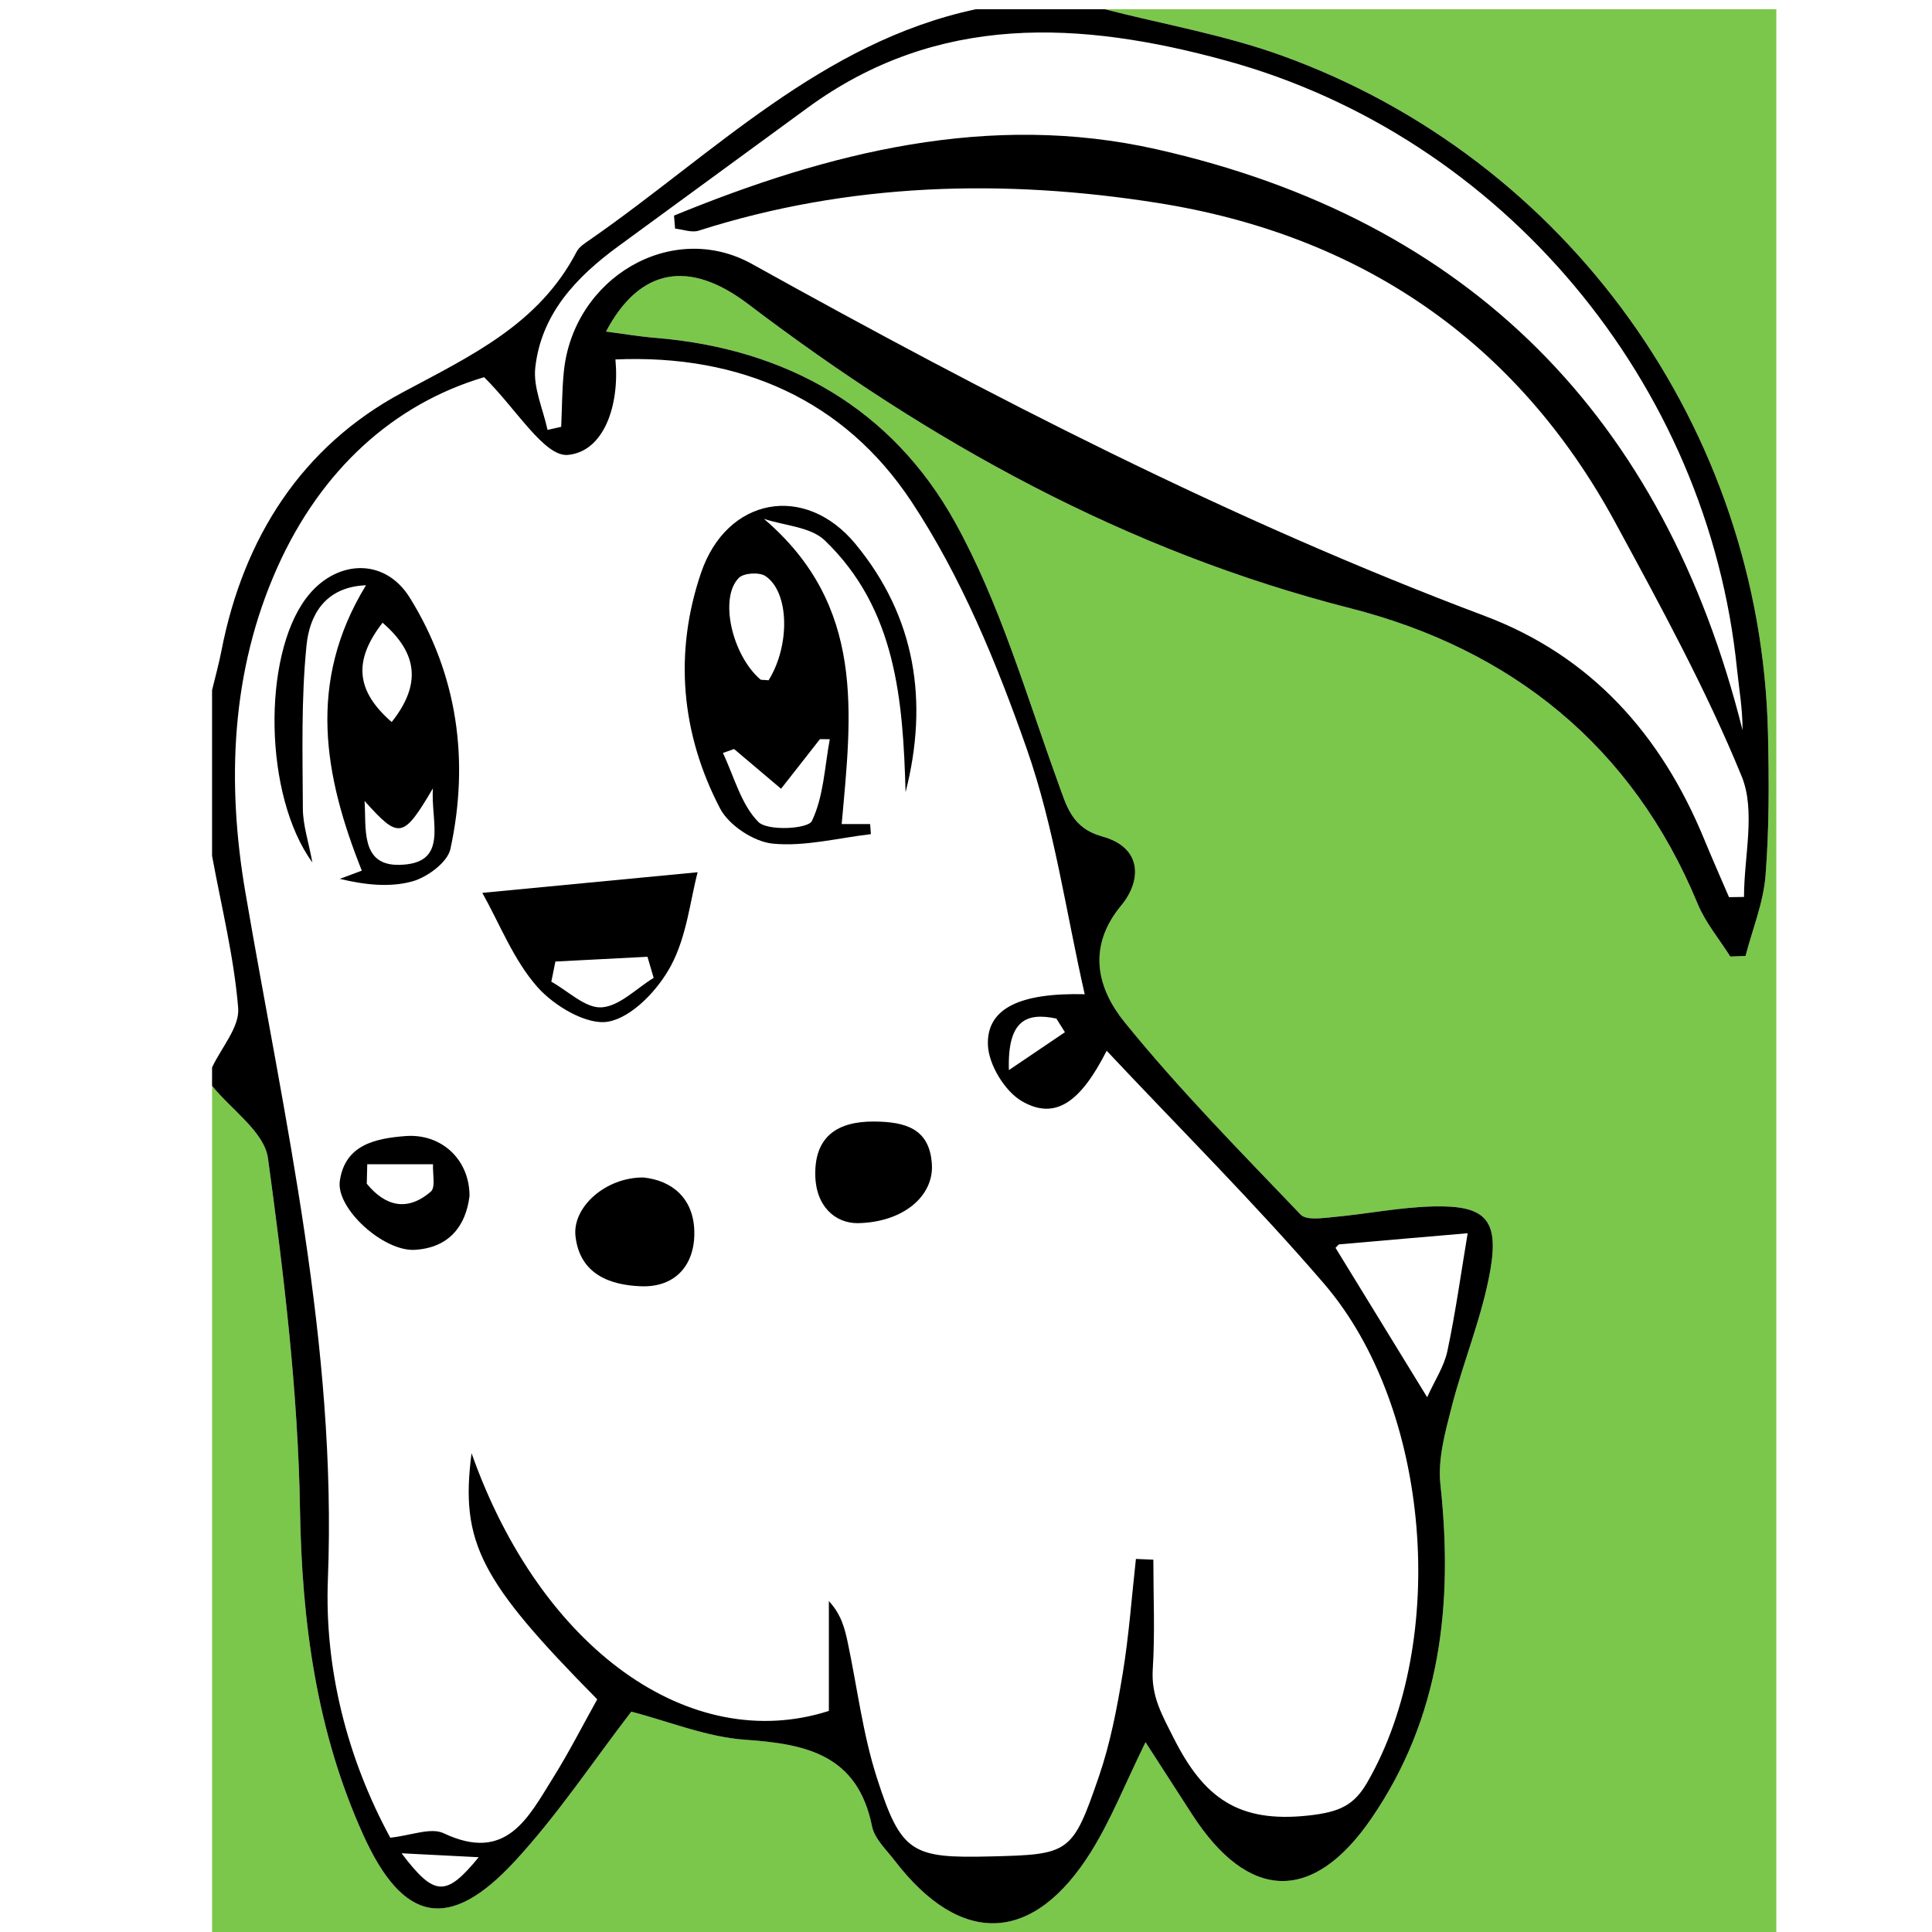
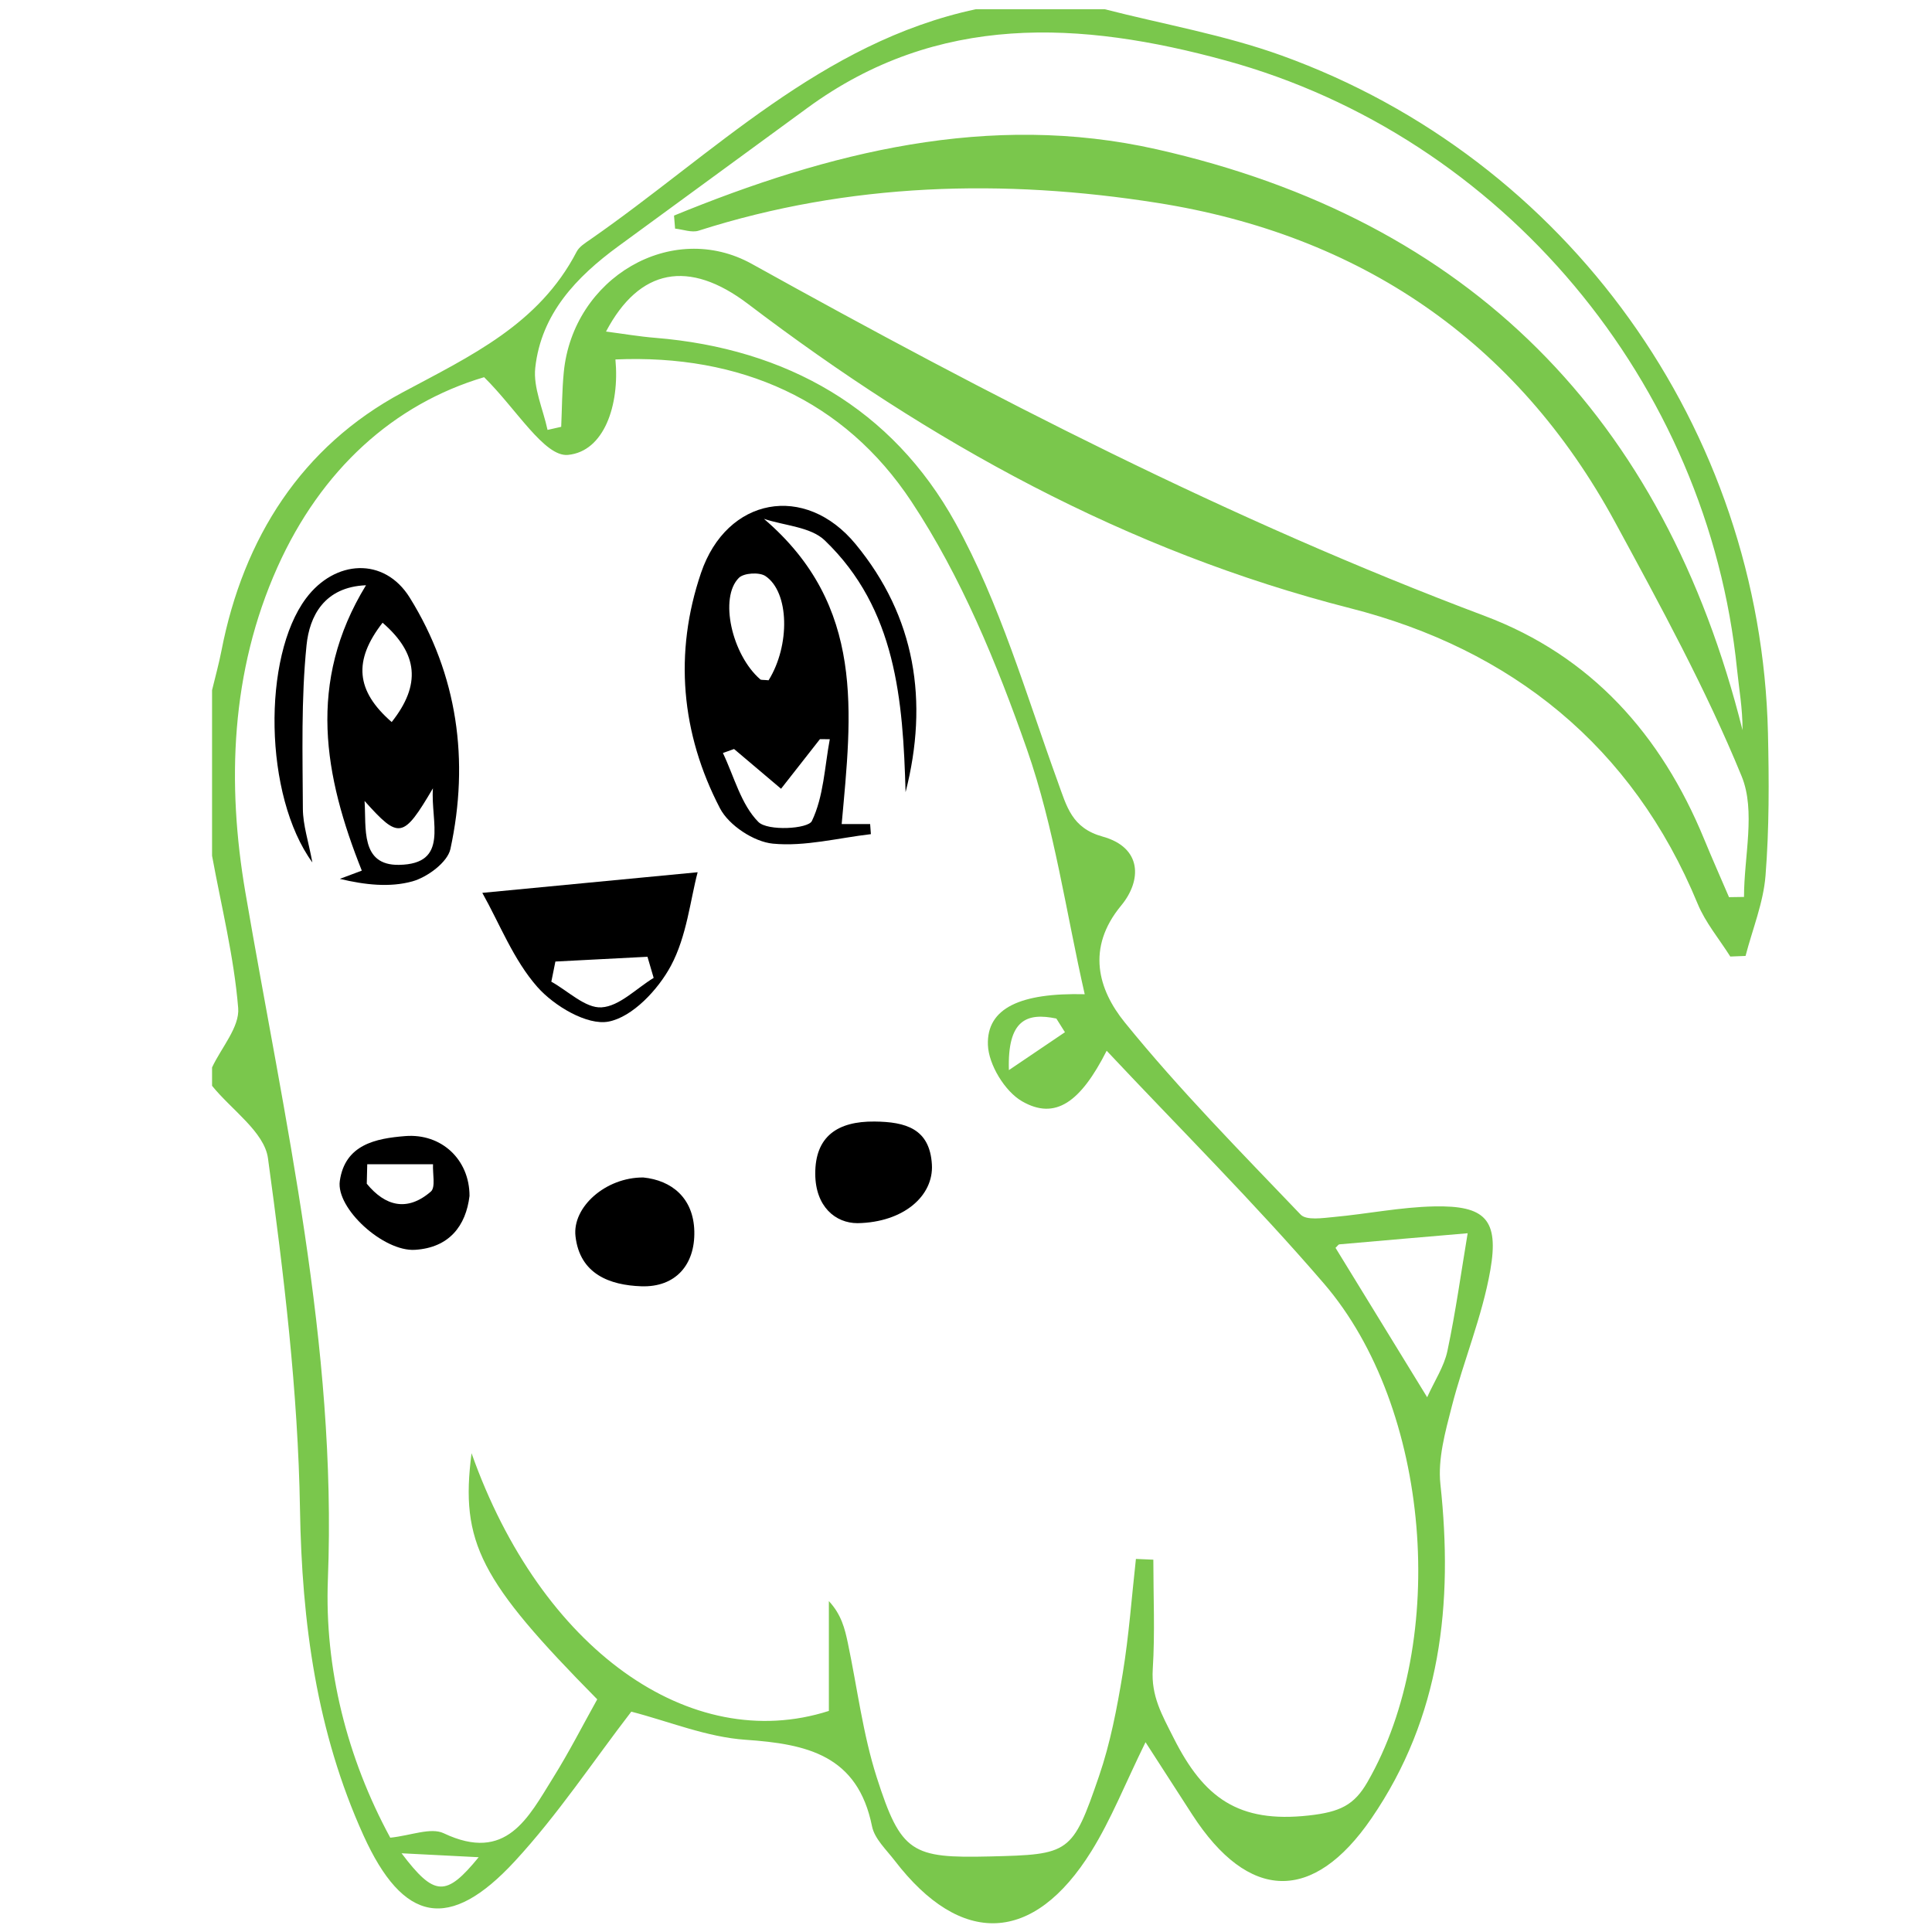
<svg xmlns="http://www.w3.org/2000/svg" version="1.1" id="Layer_1" x="0px" y="0px" width="200px" height="200px" viewBox="0 0 200 200" enable-background="new 0 0 200 200" xml:space="preserve">
  <g>
-     <path fill="#7AC74C" d="M114.35,0.953c23.179,0,46.356,0,69.535,0c0,66.678,0,133.356,0,200.035c-53.977,0-107.955,0-161.932,0   c0-29.529,0-59.058,0-88.587c2.009,2.487,5.417,4.783,5.787,7.495c1.646,12.037,3.114,24.184,3.314,36.312   c0.195,11.778,1.717,23.067,6.565,33.771c4.126,9.108,8.917,10.013,15.68,2.688c4.455-4.824,8.124-10.374,12.053-15.479   c3.882,1.002,7.81,2.637,11.83,2.911c6.364,0.435,11.607,1.6,13.09,8.959c0.26,1.288,1.477,2.416,2.344,3.546   c6.866,8.947,14.377,8.66,20.362-0.966c2.05-3.298,3.49-6.975,5.606-11.288c1.838,2.848,3.331,5.169,4.831,7.486   c5.83,9.01,12.513,9.208,18.551,0.407c7.209-10.508,8.479-22.249,7.144-34.6c-0.282-2.616,0.505-5.427,1.179-8.05   c1.217-4.733,3.152-9.317,3.988-14.104c0.919-5.264-0.546-6.711-5.808-6.604c-3.466,0.07-6.915,0.776-10.381,1.096   c-1.159,0.106-2.85,0.374-3.444-0.247c-6.212-6.501-12.553-12.922-18.206-19.894c-2.764-3.408-4.007-7.711-0.377-12.098   c2.165-2.618,2.16-6.011-1.908-7.138c-3.209-0.891-3.714-3.088-4.656-5.685c-3.279-9.039-5.984-18.458-10.598-26.799   c-6.536-11.816-17.461-18.044-31.084-19.151c-1.637-0.133-3.263-0.413-5.08-0.649c3.459-6.553,8.577-7.508,14.705-2.854   c18.862,14.326,39.123,25.573,62.352,31.499c16.612,4.238,29.194,14.218,35.95,30.595c0.806,1.952,2.235,3.646,3.376,5.458   c0.526-0.021,1.053-0.042,1.58-0.062c0.72-2.767,1.847-5.502,2.068-8.309c0.387-4.892,0.366-9.833,0.253-14.747   c-0.729-31.485-20.715-59.47-50.367-70.162C126.743,3.609,120.46,2.521,114.35,0.953z" />
-     <path fill-rule="evenodd" clip-rule="evenodd" d="M114.35,0.953c6.11,1.568,12.394,2.657,18.302,4.787   c29.652,10.692,49.638,38.677,50.367,70.162c0.113,4.914,0.134,9.854-0.253,14.747c-0.222,2.807-1.349,5.542-2.068,8.309   c-0.527,0.021-1.054,0.041-1.58,0.062c-1.141-1.813-2.57-3.507-3.376-5.458c-6.756-16.376-19.338-26.357-35.95-30.595   c-23.229-5.926-43.49-17.173-62.352-31.499c-6.128-4.654-11.246-3.699-14.705,2.854c1.816,0.236,3.442,0.517,5.08,0.649   c13.624,1.107,24.548,7.335,31.084,19.151c4.613,8.34,7.318,17.76,10.598,26.799c0.942,2.596,1.447,4.794,4.656,5.685   c4.068,1.127,4.073,4.521,1.908,7.138c-3.63,4.387-2.387,8.69,0.377,12.098c5.653,6.972,11.994,13.393,18.206,19.894   c0.595,0.621,2.285,0.354,3.444,0.247c3.466-0.319,6.915-1.025,10.381-1.096c5.262-0.107,6.727,1.34,5.808,6.604   c-0.836,4.786-2.771,9.37-3.988,14.104c-0.674,2.623-1.461,5.434-1.179,8.05c1.336,12.351,0.065,24.092-7.144,34.6   c-6.038,8.801-12.721,8.603-18.551-0.407c-1.5-2.317-2.993-4.639-4.831-7.486c-2.116,4.313-3.557,7.99-5.606,11.288   c-5.984,9.626-13.496,9.913-20.362,0.966c-0.868-1.13-2.084-2.258-2.344-3.546c-1.482-7.359-6.726-8.524-13.09-8.959   c-4.021-0.274-7.948-1.909-11.83-2.911c-3.929,5.104-7.598,10.654-12.053,15.479c-6.763,7.325-11.554,6.421-15.68-2.688   c-4.849-10.704-6.371-21.993-6.565-33.771c-0.2-12.128-1.668-24.274-3.314-36.312c-0.371-2.712-3.778-5.008-5.787-7.495   c0-0.636,0-1.27,0-1.905c0.962-2.053,2.864-4.183,2.704-6.144c-0.432-5.293-1.742-10.515-2.704-15.765c0-5.715,0-11.431,0-17.146   c0.327-1.359,0.705-2.708,0.971-4.078c2.273-11.694,8.321-21.152,18.712-26.723c7.112-3.812,14.151-7.065,18.06-14.588   c0.272-0.524,0.89-0.899,1.406-1.259c12.756-8.864,23.911-20.409,39.911-23.84C105.459,0.953,109.904,0.953,114.35,0.953z    M48.815,150.436c7.174,20.289,22.643,31.271,36.989,26.678c0-3.729,0-7.55,0-11.369c1.298,1.394,1.655,2.864,1.966,4.345   c0.978,4.642,1.551,9.412,2.991,13.905c2.51,7.83,3.631,8.38,11.73,8.183c8.237-0.2,8.521-0.271,11.281-8.318   c1.172-3.416,1.859-7.031,2.449-10.607c0.647-3.927,0.928-7.913,1.369-11.873c0.601,0.026,1.202,0.053,1.803,0.078   c0,3.781,0.178,7.574-0.06,11.34c-0.175,2.784,0.938,4.69,2.174,7.141c3.105,6.152,6.675,8.808,13.978,7.999   c3.254-0.36,4.706-1.086,6.072-3.457c8.438-14.647,6.575-38.732-4.504-51.608c-7.169-8.334-14.99-16.107-22.491-24.1   c-2.705,5.329-5.316,7.214-8.759,5.233c-1.775-1.021-3.461-3.79-3.535-5.83c-0.14-3.822,3.366-5.416,10.021-5.254   c-1.936-8.504-3.136-17.224-5.986-25.365c-3.108-8.875-6.794-17.845-11.95-25.634C87.39,41.4,76.63,36.65,63.708,37.21   c0.449,4.73-1.173,9.53-4.916,9.882c-2.426,0.229-5.345-4.766-8.677-8.045C40.753,41.826,33.24,48.63,28.718,58.72   c-4.845,10.812-5.245,22.392-3.317,33.654c4.035,23.578,9.49,46.863,8.542,71.113c-0.36,9.21,1.973,18.49,6.457,26.751   c2.139-0.221,4.195-1.094,5.535-0.459c6.489,3.076,8.752-1.629,11.332-5.764c1.659-2.658,3.084-5.462,4.559-8.101   C49.725,163.658,47.613,159.689,48.815,150.436z M178.986,92.874c0.518-0.007,1.035-0.016,1.553-0.023   c0-4.195,1.229-8.894-0.242-12.486c-3.698-9.031-8.42-17.669-13.086-26.274c-10.242-18.889-26.514-29.789-47.386-33.086   c-15.873-2.509-31.908-2.113-47.503,2.874c-0.716,0.229-1.62-0.129-2.437-0.213c-0.037-0.45-0.074-0.899-0.111-1.348   c15.985-6.554,32.62-10.77,49.951-6.866c32.424,7.303,52.563,27.737,60.661,60.133c0.011-2.255-0.364-4.27-0.569-6.301   c-2.995-29.665-24.247-55.172-52.956-63.026c-14.969-4.096-29.78-4.959-43.266,4.905c-6.529,4.776-13.056,9.553-19.584,14.327   c-4.351,3.183-7.979,6.99-8.6,12.569c-0.23,2.075,0.81,4.293,1.27,6.445c0.471-0.107,0.943-0.214,1.414-0.32   c0.084-1.88,0.085-3.768,0.266-5.638c0.945-9.796,11.19-15.825,19.479-11.221c24.569,13.646,49.487,26.521,75.853,36.435   c11.026,4.147,18.26,12.292,22.7,23.061C177.229,88.85,178.12,90.856,178.986,92.874z M147.739,144.642   c0.773-1.714,1.756-3.183,2.096-4.789c0.854-4.029,1.418-8.121,2.097-12.188c-4.425,0.38-8.851,0.757-13.275,1.149   c-0.113,0.01-0.211,0.183-0.404,0.362C141.324,134.183,144.398,139.195,147.739,144.642z M110.242,106.855   c-0.297-0.472-0.592-0.943-0.889-1.415c-3.074-0.641-5.074,0.127-4.913,5.338C106.879,109.13,108.561,107.993,110.242,106.855z    M41.569,191.851c3.414,4.512,4.604,4.532,7.984,0.407C46.837,192.119,44.532,192.002,41.569,191.851z" />
+     <path fill="none" d="M114.35,0.953c23.179,0,46.356,0,69.535,0c0,66.678,0,133.356,0,200.035c-53.977,0-107.955,0-161.932,0   c0-29.529,0-59.058,0-88.587c2.009,2.487,5.417,4.783,5.787,7.495c1.646,12.037,3.114,24.184,3.314,36.312   c0.195,11.778,1.717,23.067,6.565,33.771c4.126,9.108,8.917,10.013,15.68,2.688c4.455-4.824,8.124-10.374,12.053-15.479   c3.882,1.002,7.81,2.637,11.83,2.911c6.364,0.435,11.607,1.6,13.09,8.959c0.26,1.288,1.477,2.416,2.344,3.546   c6.866,8.947,14.377,8.66,20.362-0.966c2.05-3.298,3.49-6.975,5.606-11.288c1.838,2.848,3.331,5.169,4.831,7.486   c5.83,9.01,12.513,9.208,18.551,0.407c7.209-10.508,8.479-22.249,7.144-34.6c-0.282-2.616,0.505-5.427,1.179-8.05   c1.217-4.733,3.152-9.317,3.988-14.104c0.919-5.264-0.546-6.711-5.808-6.604c-3.466,0.07-6.915,0.776-10.381,1.096   c-1.159,0.106-2.85,0.374-3.444-0.247c-6.212-6.501-12.553-12.922-18.206-19.894c-2.764-3.408-4.007-7.711-0.377-12.098   c2.165-2.618,2.16-6.011-1.908-7.138c-3.209-0.891-3.714-3.088-4.656-5.685c-3.279-9.039-5.984-18.458-10.598-26.799   c-6.536-11.816-17.461-18.044-31.084-19.151c-1.637-0.133-3.263-0.413-5.08-0.649c3.459-6.553,8.577-7.508,14.705-2.854   c18.862,14.326,39.123,25.573,62.352,31.499c16.612,4.238,29.194,14.218,35.95,30.595c0.806,1.952,2.235,3.646,3.376,5.458   c0.526-0.021,1.053-0.042,1.58-0.062c0.72-2.767,1.847-5.502,2.068-8.309c0.387-4.892,0.366-9.833,0.253-14.747   c-0.729-31.485-20.715-59.47-50.367-70.162C126.743,3.609,120.46,2.521,114.35,0.953z" />
+     <path fill-rule="evenodd" clip-rule="evenodd" fill="#7AC74C" d="M114.35,0.953c6.11,1.568,12.394,2.657,18.302,4.787   c29.652,10.692,49.638,38.677,50.367,70.162c0.113,4.914,0.134,9.854-0.253,14.747c-0.222,2.807-1.349,5.542-2.068,8.309   c-0.527,0.021-1.054,0.041-1.58,0.062c-1.141-1.813-2.57-3.507-3.376-5.458c-6.756-16.376-19.338-26.357-35.95-30.595   c-23.229-5.926-43.49-17.173-62.352-31.499c-6.128-4.654-11.246-3.699-14.705,2.854c1.816,0.236,3.442,0.517,5.08,0.649   c13.624,1.107,24.548,7.335,31.084,19.151c4.613,8.34,7.318,17.76,10.598,26.799c0.942,2.596,1.447,4.794,4.656,5.685   c4.068,1.127,4.073,4.521,1.908,7.138c-3.63,4.387-2.387,8.69,0.377,12.098c5.653,6.972,11.994,13.393,18.206,19.894   c0.595,0.621,2.285,0.354,3.444,0.247c3.466-0.319,6.915-1.025,10.381-1.096c5.262-0.107,6.727,1.34,5.808,6.604   c-0.836,4.786-2.771,9.37-3.988,14.104c-0.674,2.623-1.461,5.434-1.179,8.05c1.336,12.351,0.065,24.092-7.144,34.6   c-6.038,8.801-12.721,8.603-18.551-0.407c-1.5-2.317-2.993-4.639-4.831-7.486c-2.116,4.313-3.557,7.99-5.606,11.288   c-5.984,9.626-13.496,9.913-20.362,0.966c-0.868-1.13-2.084-2.258-2.344-3.546c-1.482-7.359-6.726-8.524-13.09-8.959   c-4.021-0.274-7.948-1.909-11.83-2.911c-3.929,5.104-7.598,10.654-12.053,15.479c-6.763,7.325-11.554,6.421-15.68-2.688   c-4.849-10.704-6.371-21.993-6.565-33.771c-0.2-12.128-1.668-24.274-3.314-36.312c-0.371-2.712-3.778-5.008-5.787-7.495   c0-0.636,0-1.27,0-1.905c0.962-2.053,2.864-4.183,2.704-6.144c-0.432-5.293-1.742-10.515-2.704-15.765c0-5.715,0-11.431,0-17.146   c0.327-1.359,0.705-2.708,0.971-4.078c2.273-11.694,8.321-21.152,18.712-26.723c7.112-3.812,14.151-7.065,18.06-14.588   c0.272-0.524,0.89-0.899,1.406-1.259c12.756-8.864,23.911-20.409,39.911-23.84C105.459,0.953,109.904,0.953,114.35,0.953z    M48.815,150.436c7.174,20.289,22.643,31.271,36.989,26.678c0-3.729,0-7.55,0-11.369c1.298,1.394,1.655,2.864,1.966,4.345   c0.978,4.642,1.551,9.412,2.991,13.905c2.51,7.83,3.631,8.38,11.73,8.183c8.237-0.2,8.521-0.271,11.281-8.318   c1.172-3.416,1.859-7.031,2.449-10.607c0.647-3.927,0.928-7.913,1.369-11.873c0.601,0.026,1.202,0.053,1.803,0.078   c0,3.781,0.178,7.574-0.06,11.34c-0.175,2.784,0.938,4.69,2.174,7.141c3.105,6.152,6.675,8.808,13.978,7.999   c3.254-0.36,4.706-1.086,6.072-3.457c8.438-14.647,6.575-38.732-4.504-51.608c-7.169-8.334-14.99-16.107-22.491-24.1   c-2.705,5.329-5.316,7.214-8.759,5.233c-1.775-1.021-3.461-3.79-3.535-5.83c-0.14-3.822,3.366-5.416,10.021-5.254   c-1.936-8.504-3.136-17.224-5.986-25.365c-3.108-8.875-6.794-17.845-11.95-25.634C87.39,41.4,76.63,36.65,63.708,37.21   c0.449,4.73-1.173,9.53-4.916,9.882c-2.426,0.229-5.345-4.766-8.677-8.045C40.753,41.826,33.24,48.63,28.718,58.72   c-4.845,10.812-5.245,22.392-3.317,33.654c4.035,23.578,9.49,46.863,8.542,71.113c-0.36,9.21,1.973,18.49,6.457,26.751   c2.139-0.221,4.195-1.094,5.535-0.459c6.489,3.076,8.752-1.629,11.332-5.764c1.659-2.658,3.084-5.462,4.559-8.101   C49.725,163.658,47.613,159.689,48.815,150.436z M178.986,92.874c0.518-0.007,1.035-0.016,1.553-0.023   c0-4.195,1.229-8.894-0.242-12.486c-3.698-9.031-8.42-17.669-13.086-26.274c-10.242-18.889-26.514-29.789-47.386-33.086   c-15.873-2.509-31.908-2.113-47.503,2.874c-0.716,0.229-1.62-0.129-2.437-0.213c-0.037-0.45-0.074-0.899-0.111-1.348   c15.985-6.554,32.62-10.77,49.951-6.866c32.424,7.303,52.563,27.737,60.661,60.133c0.011-2.255-0.364-4.27-0.569-6.301   c-2.995-29.665-24.247-55.172-52.956-63.026c-14.969-4.096-29.78-4.959-43.266,4.905c-6.529,4.776-13.056,9.553-19.584,14.327   c-4.351,3.183-7.979,6.99-8.6,12.569c-0.23,2.075,0.81,4.293,1.27,6.445c0.471-0.107,0.943-0.214,1.414-0.32   c0.084-1.88,0.085-3.768,0.266-5.638c0.945-9.796,11.19-15.825,19.479-11.221c24.569,13.646,49.487,26.521,75.853,36.435   c11.026,4.147,18.26,12.292,22.7,23.061C177.229,88.85,178.12,90.856,178.986,92.874z M147.739,144.642   c0.773-1.714,1.756-3.183,2.096-4.789c0.854-4.029,1.418-8.121,2.097-12.188c-4.425,0.38-8.851,0.757-13.275,1.149   c-0.113,0.01-0.211,0.183-0.404,0.362C141.324,134.183,144.398,139.195,147.739,144.642z M110.242,106.855   c-0.297-0.472-0.592-0.943-0.889-1.415c-3.074-0.641-5.074,0.127-4.913,5.338C106.879,109.13,108.561,107.993,110.242,106.855z    M41.569,191.851c3.414,4.512,4.604,4.532,7.984,0.407C46.837,192.119,44.532,192.002,41.569,191.851z" />
    <path fill-rule="evenodd" clip-rule="evenodd" fill="none" d="M101.014,0.953c-16,3.432-27.155,14.977-39.911,23.84   c-0.517,0.359-1.134,0.735-1.406,1.259c-3.909,7.523-10.948,10.776-18.06,14.588c-10.391,5.57-16.439,15.029-18.712,26.723   c-0.267,1.37-0.645,2.719-0.971,4.078c0-23.421,0-46.843,0-70.488C48.306,0.953,74.66,0.953,101.014,0.953z" />
    <path fill-rule="evenodd" clip-rule="evenodd" fill="none" d="M21.953,88.587c0.962,5.25,2.272,10.471,2.704,15.765   c0.16,1.961-1.742,4.091-2.704,6.144C21.953,103.192,21.953,95.89,21.953,88.587z" />
    <path fill-rule="evenodd" clip-rule="evenodd" fill="none" d="M48.815,150.436c-1.203,9.254,0.91,13.223,13.009,25.479   c-1.475,2.639-2.9,5.442-4.559,8.101c-2.579,4.135-4.843,8.84-11.332,5.764c-1.34-0.635-3.396,0.238-5.535,0.459   c-4.484-8.261-6.817-17.541-6.457-26.751c0.948-24.25-4.507-47.535-8.542-71.113c-1.928-11.262-1.528-22.842,3.317-33.654   c4.521-10.09,12.035-16.894,21.397-19.673c3.333,3.279,6.251,8.274,8.677,8.045c3.742-0.353,5.365-5.152,4.916-9.882   C76.63,36.65,87.39,41.4,94.354,51.921c5.156,7.789,8.842,16.759,11.95,25.634c2.851,8.141,4.051,16.86,5.986,25.365   c-6.655-0.162-10.161,1.432-10.021,5.254c0.074,2.04,1.76,4.81,3.535,5.83c3.442,1.98,6.054,0.096,8.759-5.233   c7.501,7.992,15.322,15.766,22.491,24.1c11.079,12.876,12.941,36.961,4.504,51.608c-1.366,2.371-2.818,3.097-6.072,3.457   c-7.303,0.809-10.872-1.847-13.978-7.999c-1.236-2.45-2.349-4.356-2.174-7.141c0.237-3.766,0.06-7.559,0.06-11.34   c-0.601-0.025-1.202-0.052-1.803-0.078c-0.441,3.96-0.722,7.946-1.369,11.873c-0.59,3.576-1.277,7.191-2.449,10.607   c-2.761,8.048-3.044,8.118-11.281,8.318c-8.099,0.197-9.22-0.353-11.73-8.183c-1.44-4.493-2.013-9.264-2.991-13.905   c-0.312-1.48-0.668-2.951-1.966-4.345c0,3.819,0,7.64,0,11.369C71.458,181.707,55.99,170.725,48.815,150.436z M79.083,53.711   c2.132,0.71,4.835,0.825,6.3,2.23c7.392,7.1,8.094,16.54,8.364,26.062c2.407-9.403,1.029-18.153-5.173-25.676   c-5.237-6.353-13.336-4.857-16.001,2.974c-2.819,8.284-2.072,16.63,1.966,24.382c0.913,1.753,3.504,3.461,5.471,3.65   c3.32,0.32,6.758-0.59,10.146-0.983c-0.026-0.349-0.052-0.698-0.078-1.047c-1.043,0-2.087,0-2.946,0   C88.158,73.855,89.63,62.722,79.083,53.711z M37.888,60.585c-6.149,10.051-4.322,19.788-0.432,29.546   c-0.759,0.283-1.517,0.565-2.275,0.848c2.599,0.625,5.178,0.903,7.502,0.261c1.552-0.43,3.647-1.976,3.945-3.357   c1.976-9.147,0.745-18.033-4.208-26.012c-2.639-4.251-7.752-3.934-10.743,0.07c-4.532,6.063-4.364,20.437,0.659,27.337   c-0.407-2.195-0.975-3.872-0.983-5.551c-0.026-5.649-0.189-11.333,0.38-16.936C32.036,63.799,33.553,60.761,37.888,60.585z    M49.928,92.428c1.799,3.203,3.225,6.936,5.701,9.743c1.735,1.967,5.156,4.003,7.363,3.584c2.481-0.473,5.132-3.301,6.459-5.775   c1.646-3.072,2.011-6.83,2.769-9.687C65.046,90.98,57.471,91.706,49.928,92.428z M66.594,121.892   c-3.895-0.023-7.365,3.064-7.018,6.088c0.45,3.931,3.569,5.062,6.805,5.175c3.567,0.125,5.575-2.245,5.496-5.684   C71.796,124.011,69.53,122.188,66.594,121.892z M88.775,126.622c4.787-0.085,7.88-2.845,7.695-6.062   c-0.215-3.729-2.722-4.427-5.935-4.459c-3.83-0.039-6.166,1.536-6.14,5.434C84.417,124.92,86.495,126.624,88.775,126.622z    M48.604,123.803c0.004-3.762-2.902-6.492-6.653-6.196c-3.04,0.24-6.239,0.872-6.774,4.65c-0.404,2.854,4.528,7.325,7.779,7.125   C46.509,129.161,48.232,126.895,48.604,123.803z" />
    <path fill-rule="evenodd" clip-rule="evenodd" fill="none" d="M178.986,92.874c-0.866-2.018-1.758-4.024-2.594-6.054   c-4.44-10.77-11.674-18.914-22.7-23.061c-26.366-9.915-51.284-22.789-75.853-36.435c-8.288-4.604-18.534,1.425-19.479,11.221   c-0.18,1.871-0.182,3.758-0.266,5.638c-0.471,0.106-0.943,0.213-1.414,0.32c-0.46-2.152-1.5-4.37-1.27-6.445   c0.621-5.58,4.249-9.387,8.6-12.569c6.529-4.774,13.056-9.551,19.584-14.327c13.486-9.864,28.297-9,43.266-4.905   c28.709,7.854,49.961,33.361,52.956,63.026c0.205,2.032,0.58,4.046,0.569,6.301c-8.098-32.396-28.237-52.83-60.661-60.133   c-17.331-3.904-33.966,0.312-49.951,6.866c0.037,0.449,0.074,0.898,0.111,1.348c0.816,0.083,1.72,0.441,2.437,0.213   c15.595-4.987,31.63-5.382,47.503-2.874c20.872,3.297,37.144,14.197,47.386,33.086c4.666,8.604,9.388,17.243,13.086,26.274   c1.471,3.593,0.242,8.291,0.242,12.486C180.021,92.858,179.504,92.867,178.986,92.874z" />
    <path fill-rule="evenodd" clip-rule="evenodd" fill="none" d="M147.739,144.642c-3.341-5.446-6.415-10.459-9.487-15.466   c0.193-0.18,0.291-0.353,0.404-0.362c4.425-0.393,8.851-0.77,13.275-1.149c-0.679,4.067-1.242,8.159-2.097,12.188   C149.495,141.459,148.513,142.928,147.739,144.642z" />
    <path fill-rule="evenodd" clip-rule="evenodd" fill="none" d="M110.242,106.855c-1.682,1.138-3.363,2.274-5.802,3.923   c-0.161-5.211,1.839-5.979,4.913-5.338C109.65,105.912,109.945,106.384,110.242,106.855z" />
    <path fill-rule="evenodd" clip-rule="evenodd" fill="none" d="M41.569,191.851c2.963,0.151,5.268,0.269,7.984,0.407   C46.173,196.383,44.983,196.362,41.569,191.851z" />
    <path fill-rule="evenodd" clip-rule="evenodd" d="M79.083,53.711c10.547,9.011,9.075,20.145,8.047,31.593c0.859,0,1.903,0,2.946,0   c0.026,0.349,0.052,0.698,0.078,1.047c-3.388,0.393-6.826,1.303-10.146,0.983c-1.967-0.188-4.558-1.896-5.471-3.65   c-4.038-7.752-4.785-16.099-1.966-24.382c2.665-7.831,10.764-9.326,16.001-2.974c6.202,7.522,7.58,16.272,5.173,25.676   c-0.27-9.522-0.972-18.962-8.364-26.062C83.918,54.536,81.214,54.421,79.083,53.711z M85.899,76.524   c-0.339-0.003-0.678-0.006-1.018-0.009c-1.342,1.712-2.685,3.424-4.027,5.137c-1.621-1.372-3.243-2.744-4.864-4.115   c-0.385,0.138-0.77,0.275-1.155,0.413c1.163,2.44,1.875,5.329,3.672,7.138c0.963,0.968,5.142,0.725,5.537-0.095   C85.265,82.46,85.364,79.388,85.899,76.524z M79.565,70.422c2.249-3.624,2.15-9.131-0.329-10.79   c-0.629-0.42-2.233-0.324-2.745,0.185c-2.065,2.052-0.728,7.958,2.209,10.509C78.795,70.408,78.999,70.366,79.565,70.422z" />
    <path fill-rule="evenodd" clip-rule="evenodd" d="M37.888,60.585c-4.334,0.176-5.852,3.214-6.155,6.207   c-0.569,5.602-0.406,11.287-0.38,16.936c0.008,1.679,0.576,3.355,0.983,5.551c-5.022-6.9-5.19-21.274-0.659-27.337   c2.991-4.003,8.104-4.321,10.743-0.07c4.953,7.979,6.183,16.864,4.208,26.012c-0.298,1.381-2.393,2.928-3.945,3.357   c-2.324,0.643-4.903,0.365-7.502-0.261c0.758-0.283,1.516-0.565,2.273-0.853C33.566,80.373,31.738,70.636,37.888,60.585z    M39.604,64.464c-3.055,3.931-2.77,7.052,0.944,10.282C43.595,70.898,43.298,67.661,39.604,64.464z M37.74,82.915   c0.189,2.76-0.463,6.683,3.568,6.615c5.239-0.088,3.256-4.405,3.508-7.922C41.725,86.851,41.305,86.893,37.74,82.915z" />
    <path fill-rule="evenodd" clip-rule="evenodd" d="M49.928,92.428c7.543-0.722,15.119-1.448,22.292-2.134   c-0.758,2.857-1.123,6.615-2.769,9.687c-1.327,2.474-3.978,5.302-6.459,5.775c-2.207,0.419-5.628-1.617-7.363-3.584   C53.152,99.363,51.727,95.63,49.928,92.428z M67.667,101.23c-0.214-0.729-0.428-1.457-0.641-2.186   c-3.177,0.165-6.355,0.33-9.532,0.494c-0.141,0.695-0.281,1.391-0.421,2.087c1.736,0.96,3.524,2.759,5.196,2.656   C64.123,104.17,65.872,102.322,67.667,101.23z" />
    <path fill-rule="evenodd" clip-rule="evenodd" d="M66.594,121.892c2.937,0.296,5.202,2.119,5.282,5.579   c0.079,3.438-1.928,5.809-5.496,5.684c-3.236-0.112-6.354-1.244-6.805-5.175C59.229,124.956,62.699,121.868,66.594,121.892z" />
    <path fill-rule="evenodd" clip-rule="evenodd" d="M88.775,126.622c-2.28,0.002-4.358-1.702-4.38-5.087   c-0.025-3.897,2.31-5.473,6.14-5.434c3.213,0.032,5.72,0.729,5.935,4.459C96.655,123.777,93.562,126.537,88.775,126.622z" />
    <path fill-rule="evenodd" clip-rule="evenodd" d="M48.604,123.803c-0.372,3.092-2.095,5.358-5.648,5.579   c-3.251,0.2-8.183-4.271-7.779-7.125c0.535-3.778,3.734-4.41,6.774-4.65C45.702,117.311,48.608,120.041,48.604,123.803z    M38.017,120.52c-0.017,0.672-0.033,1.345-0.049,2.018c1.9,2.319,4.178,2.935,6.632,0.815c0.511-0.439,0.173-1.863,0.227-2.833   C42.557,120.52,40.287,120.52,38.017,120.52z" />
    <path fill-rule="evenodd" clip-rule="evenodd" fill="none" d="M85.899,76.524c-0.535,2.863-0.634,5.936-1.855,8.468   c-0.395,0.82-4.574,1.063-5.537,0.095c-1.798-1.809-2.509-4.698-3.672-7.138c0.385-0.138,0.771-0.275,1.155-0.413   c1.622,1.371,3.243,2.743,4.864,4.115c1.342-1.712,2.685-3.424,4.027-5.137C85.221,76.518,85.56,76.521,85.899,76.524z" />
    <path fill-rule="evenodd" clip-rule="evenodd" fill="none" d="M79.565,70.422c-0.567-0.057-0.77-0.014-0.864-0.096   c-2.938-2.551-4.274-8.457-2.209-10.509c0.512-0.509,2.116-0.605,2.745-0.185C81.716,61.291,81.814,66.798,79.565,70.422z" />
    <path fill-rule="evenodd" clip-rule="evenodd" fill="none" d="M39.604,64.464c3.694,3.197,3.991,6.434,0.944,10.282   C36.834,71.516,36.549,68.396,39.604,64.464z" />
    <path fill-rule="evenodd" clip-rule="evenodd" fill="none" d="M37.74,82.915c3.565,3.978,3.985,3.936,7.077-1.308   c-0.252,3.517,1.731,7.834-3.508,7.922C37.276,89.598,37.929,85.675,37.74,82.915z" />
    <path fill-rule="evenodd" clip-rule="evenodd" fill="none" d="M67.667,101.23c-1.795,1.092-3.544,2.939-5.398,3.052   c-1.672,0.103-3.459-1.696-5.196-2.656c0.14-0.696,0.28-1.392,0.421-2.087c3.177-0.165,6.354-0.329,9.532-0.494   C67.239,99.773,67.453,100.502,67.667,101.23z" />
    <path fill-rule="evenodd" clip-rule="evenodd" fill="none" d="M38.017,120.52c2.27,0,4.54,0,6.81,0   c-0.054,0.97,0.284,2.394-0.227,2.833c-2.455,2.119-4.732,1.504-6.632-0.815C37.984,121.864,38,121.191,38.017,120.52z" />
  </g>
</svg>
